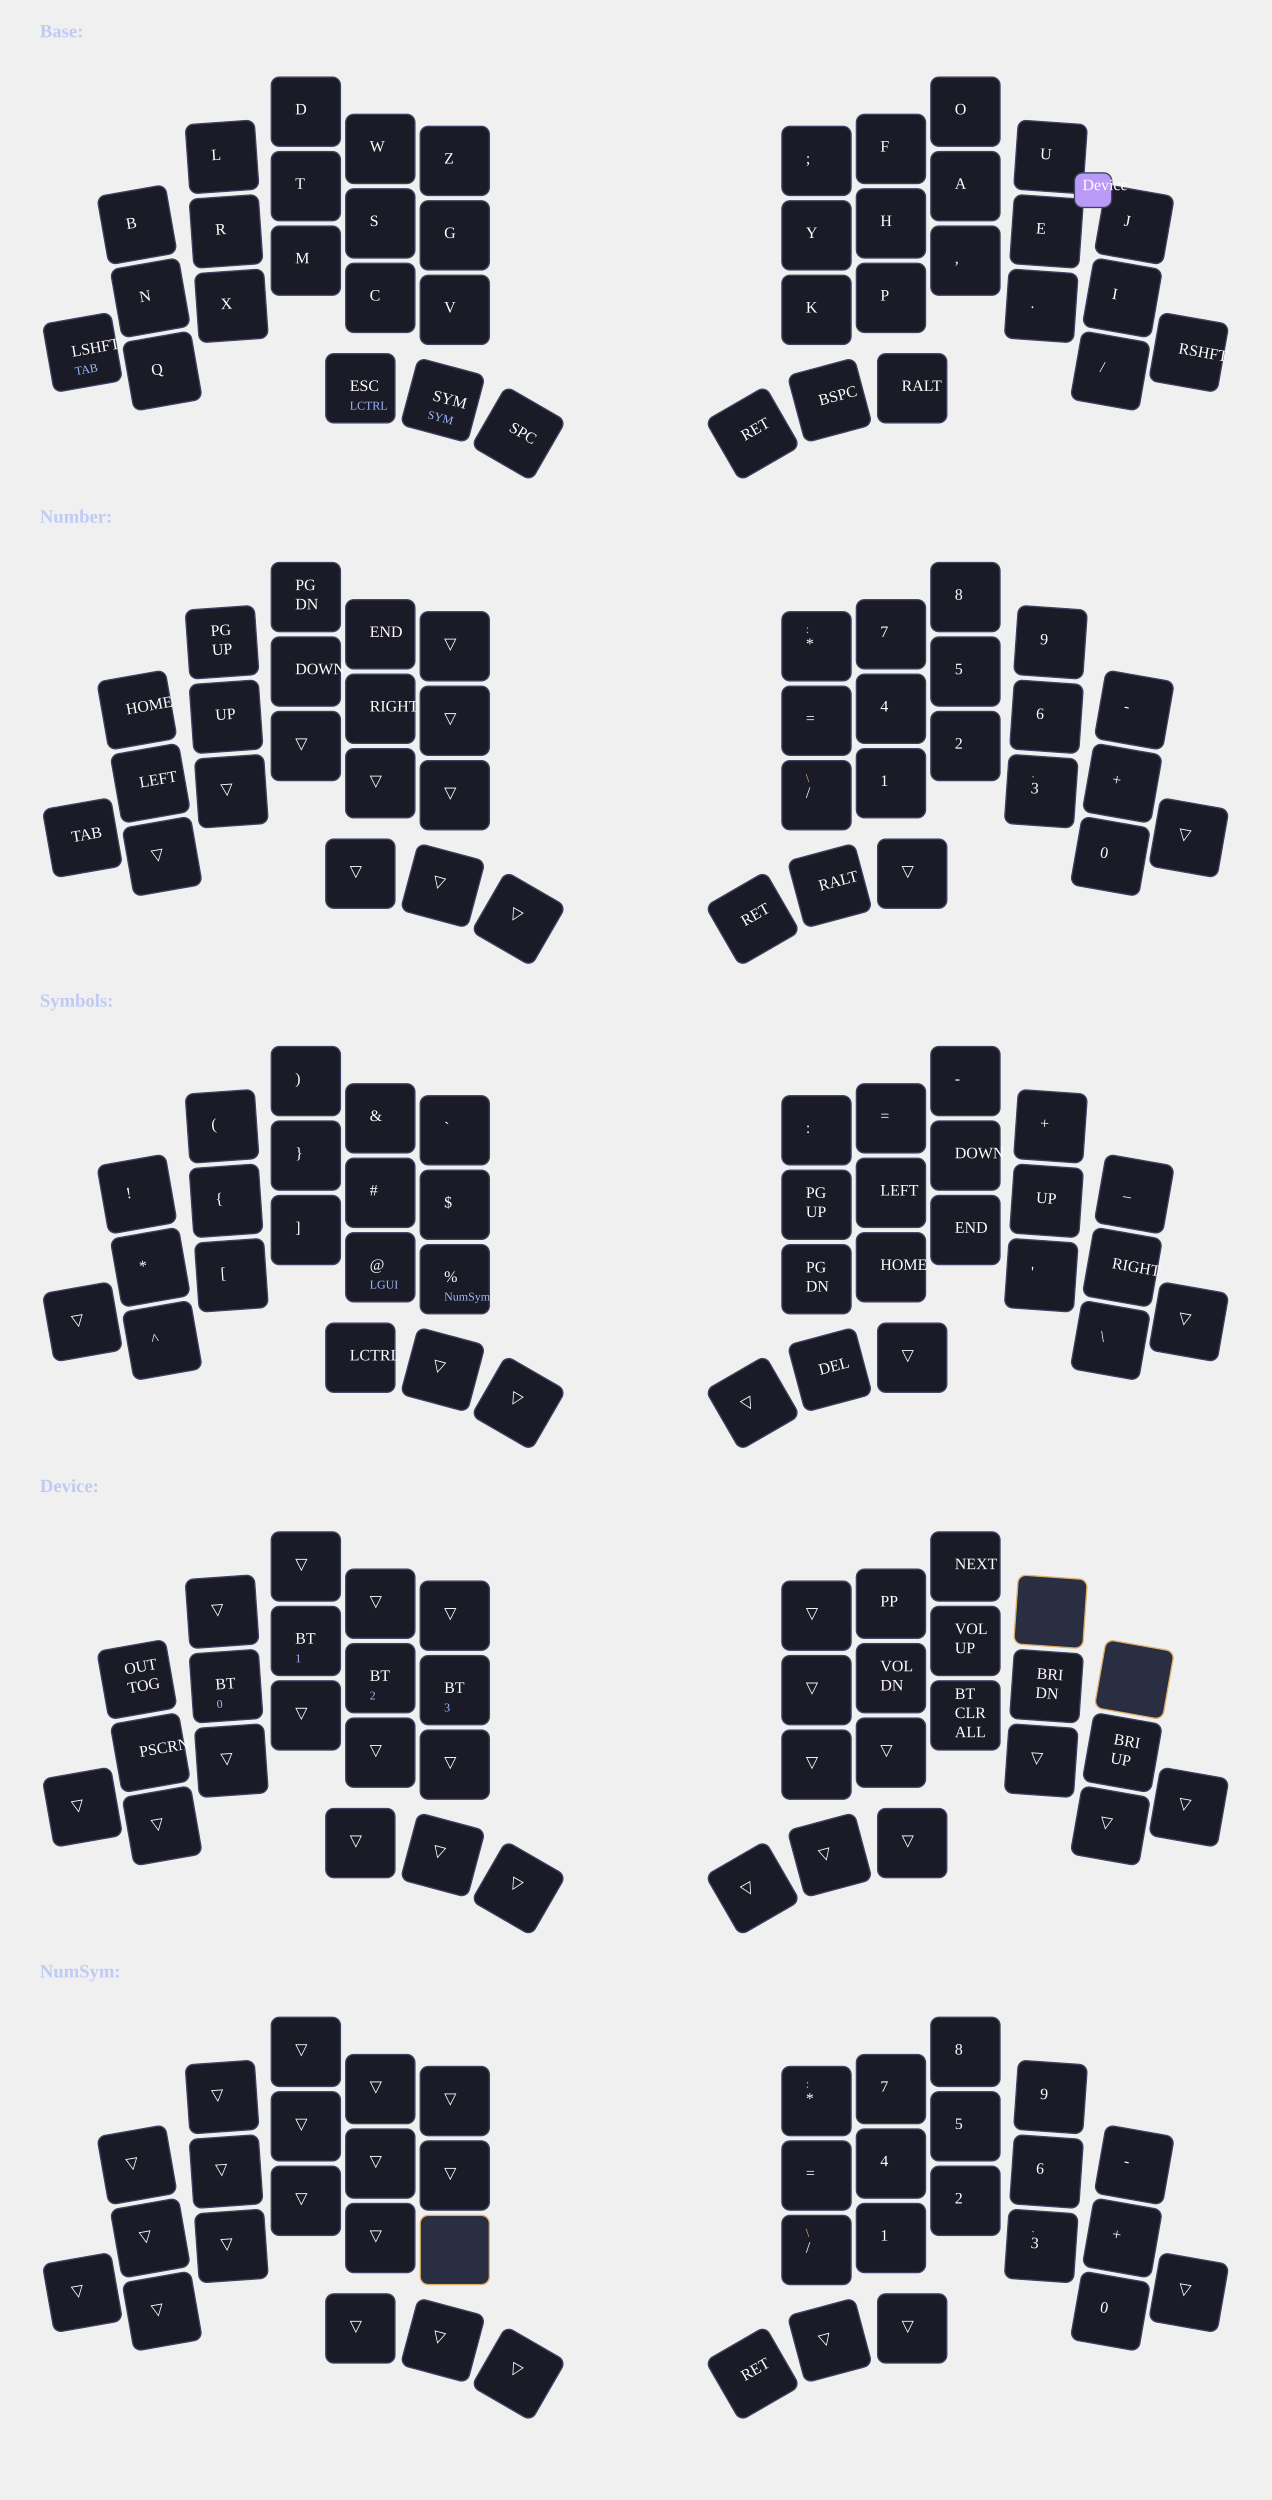
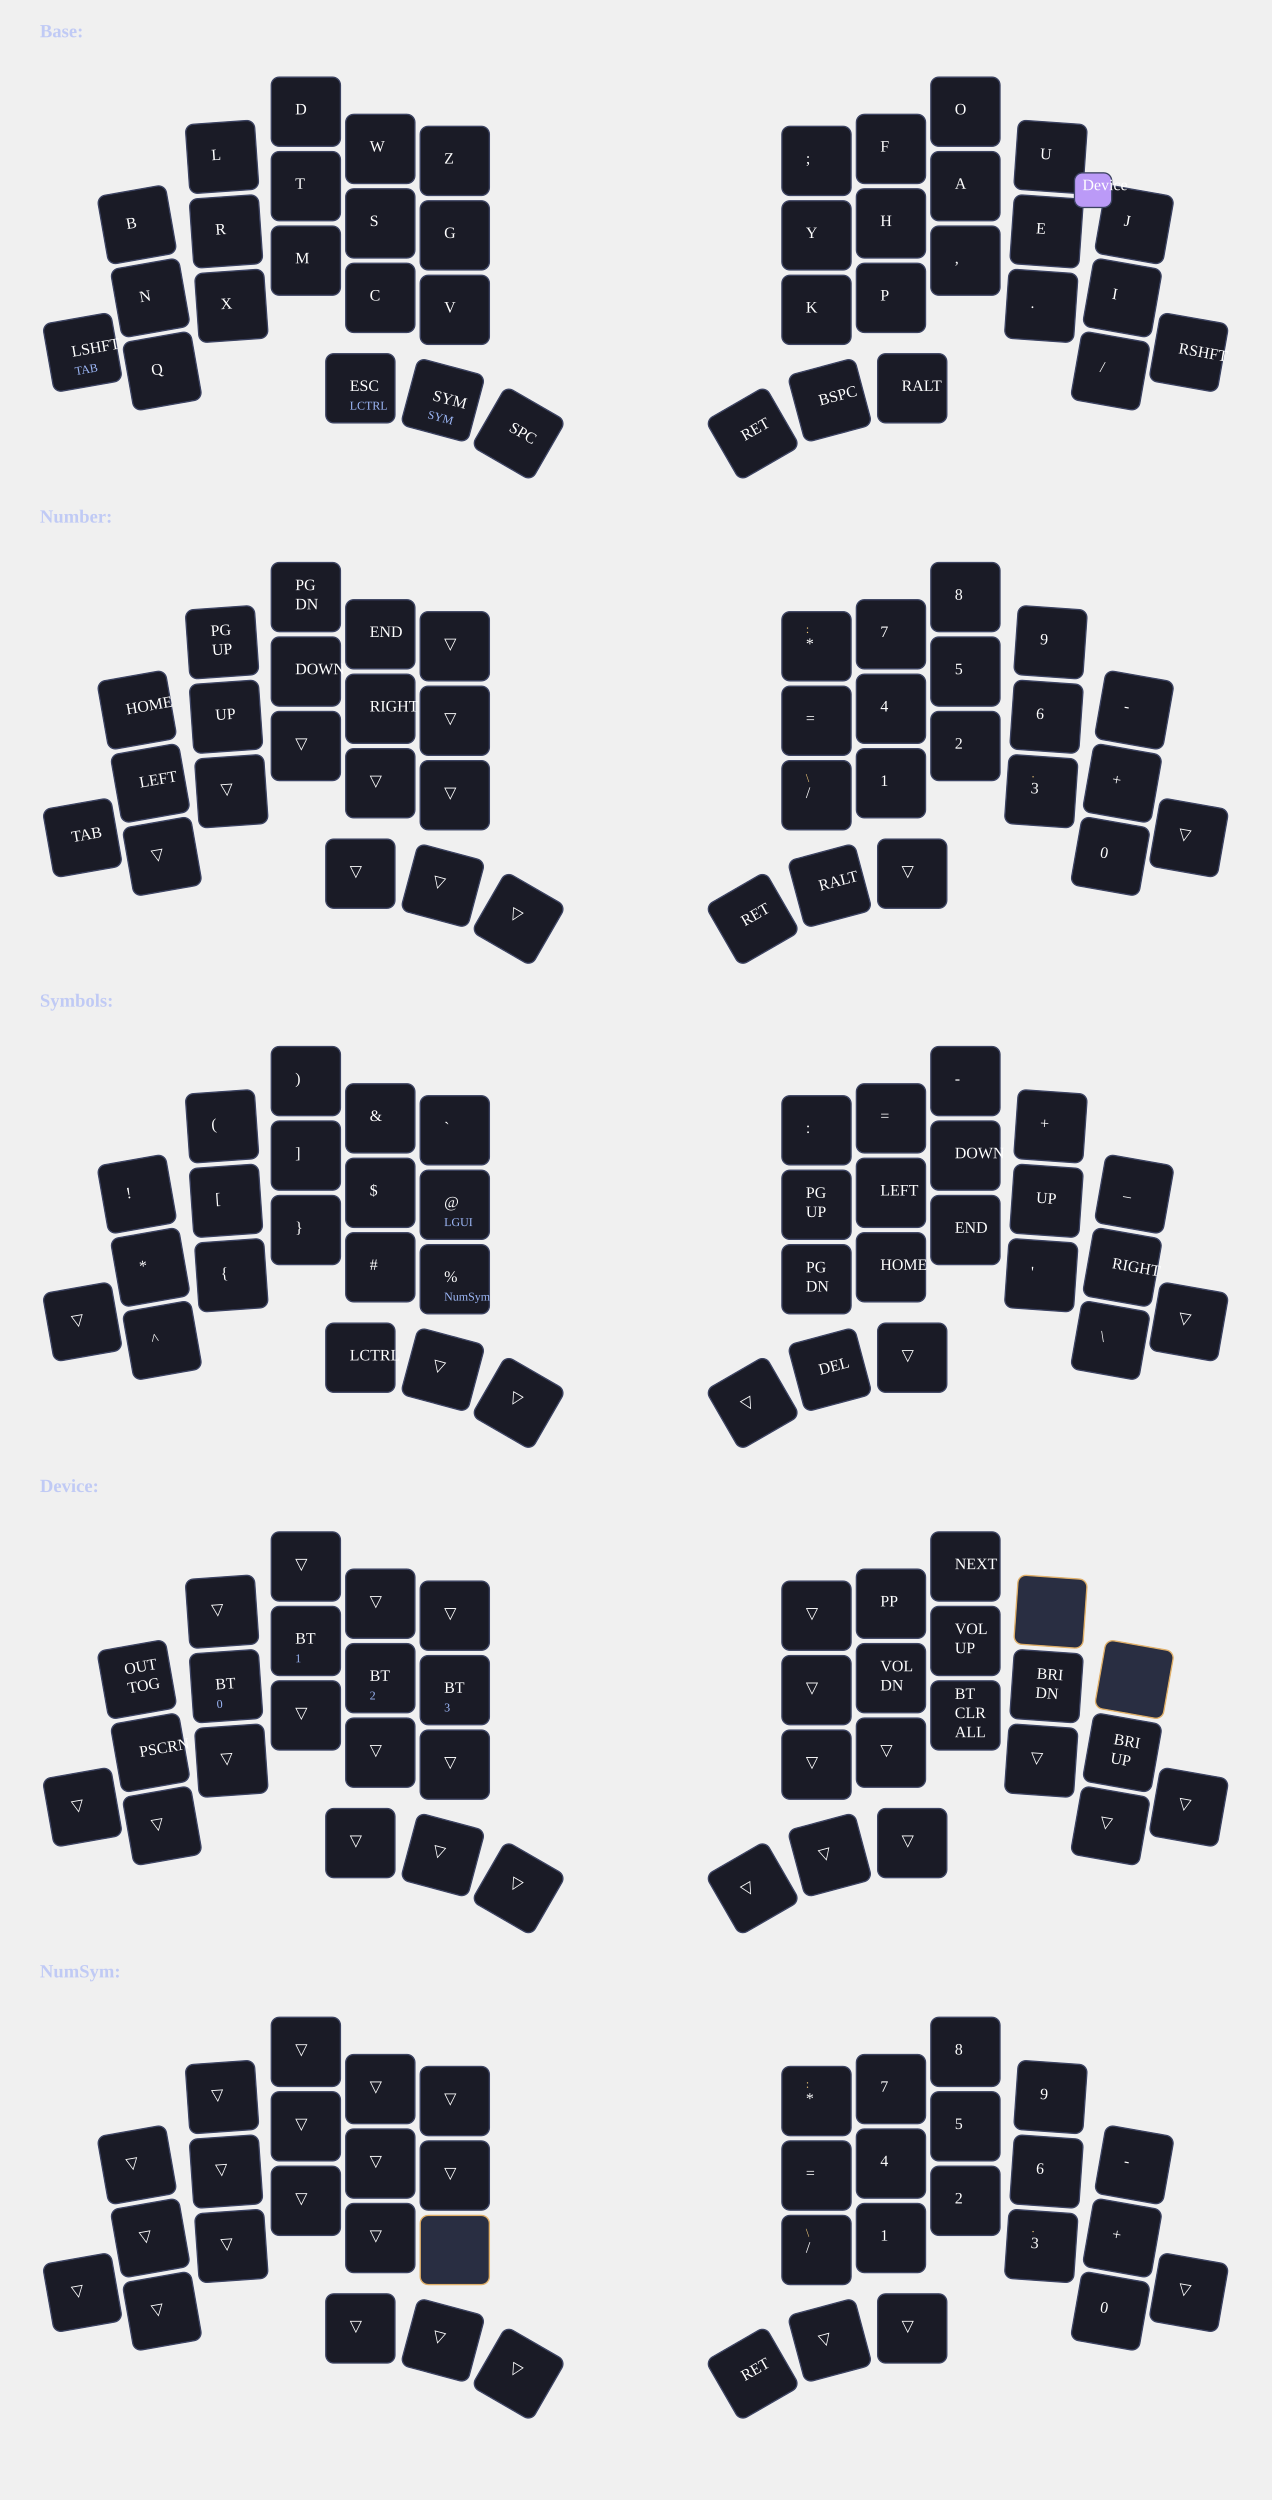
<svg xmlns="http://www.w3.org/2000/svg" width="956" height="1880" viewBox="0 0 956 1880" class="keymap">
  <style>.background { fill: #0f0f14; }
.key { fill: #1a1b26; stroke: #3b4261; stroke-width: 1; }
.key.held { fill: #292e42; stroke: #e0af68; stroke-width: 1; }
.key.ghost { stroke-dasharray: 4,4; stroke: #565f89; stroke-width: 1; }
.keycode { font-size: 10px; font-family: monospace; fill: #c0caf5; text-anchor: middle; dominant-baseline: middle; }
text.tap { font-size: 12px; fill: #ffffff; stroke: none; transform: translateX(-8px); }
text.hold { font-size: 9px; fill: #9db8f8; stroke: none; transform: translate(-8px, 2px); }
text.shifted { font-size: 9px; fill: #f0c878; stroke: none; transform: translate(-8px, 4px); }
.label { font-size: 14px; font-weight: bold; fill: #c0caf5; stroke: none; }
.combo { fill: #bb9af7; stroke: #3b4261; stroke-width: 1; }
</style>
  <g transform="translate(30, 0)" class="layer-Base">
    <text x="0" y="28" class="label" id="Base">Base:</text>
    <g transform="translate(0, 56)">
      <g transform="translate(73, 113) rotate(-10.0)" class="key keypos-0">
        <rect rx="6" ry="6" x="-26" y="-26" width="52" height="52" class="key" />
        <text x="0" y="2" class="key tap">B</text>
      </g>
      <g transform="translate(137, 62) rotate(-4.0)" class="key keypos-1">
        <rect rx="6" ry="6" x="-26" y="-26" width="52" height="52" class="key" />
        <text x="0" y="2" class="key tap">L</text>
      </g>
      <g transform="translate(200, 28)" class="key keypos-2">
        <rect rx="6" ry="6" x="-26" y="-26" width="52" height="52" class="key" />
        <text x="0" y="2" class="key tap">D</text>
      </g>
      <g transform="translate(256, 56)" class="key keypos-3">
        <rect rx="6" ry="6" x="-26" y="-26" width="52" height="52" class="key" />
        <text x="0" y="2" class="key tap">W</text>
      </g>
      <g transform="translate(312, 65)" class="key keypos-4">
        <rect rx="6" ry="6" x="-26" y="-26" width="52" height="52" class="key" />
        <text x="0" y="2" class="key tap">Z</text>
      </g>
      <g transform="translate(584, 65)" class="key keypos-5">
        <rect rx="6" ry="6" x="-26" y="-26" width="52" height="52" class="key" />
        <text x="0" y="2" class="key tap">;</text>
      </g>
      <g transform="translate(640, 56)" class="key keypos-6">
        <rect rx="6" ry="6" x="-26" y="-26" width="52" height="52" class="key" />
        <text x="0" y="2" class="key tap">F</text>
      </g>
      <g transform="translate(696, 28)" class="key keypos-7">
        <rect rx="6" ry="6" x="-26" y="-26" width="52" height="52" class="key" />
        <text x="0" y="2" class="key tap">O</text>
      </g>
      <g transform="translate(760, 62) rotate(4.0)" class="key keypos-8">
        <rect rx="6" ry="6" x="-26" y="-26" width="52" height="52" class="key" />
        <text x="0" y="2" class="key tap">U</text>
      </g>
      <g transform="translate(823, 113) rotate(10.0)" class="key keypos-9">
        <rect rx="6" ry="6" x="-26" y="-26" width="52" height="52" class="key" />
        <text x="0" y="2" class="key tap">J</text>
      </g>
      <g transform="translate(83, 168) rotate(-10.0)" class="key keypos-10">
        <rect rx="6" ry="6" x="-26" y="-26" width="52" height="52" class="key" />
        <text x="0" y="2" class="key tap">N</text>
      </g>
      <g transform="translate(140, 118) rotate(-4.0)" class="key keypos-11">
        <rect rx="6" ry="6" x="-26" y="-26" width="52" height="52" class="key" />
        <text x="0" y="2" class="key tap">R</text>
      </g>
      <g transform="translate(200, 84)" class="key keypos-12">
        <rect rx="6" ry="6" x="-26" y="-26" width="52" height="52" class="key" />
        <text x="0" y="2" class="key tap">T</text>
      </g>
      <g transform="translate(256, 112)" class="key keypos-13">
        <rect rx="6" ry="6" x="-26" y="-26" width="52" height="52" class="key" />
        <text x="0" y="2" class="key tap">S</text>
      </g>
      <g transform="translate(312, 121)" class="key keypos-14">
        <rect rx="6" ry="6" x="-26" y="-26" width="52" height="52" class="key" />
        <text x="0" y="2" class="key tap">G</text>
      </g>
      <g transform="translate(584, 121)" class="key keypos-15">
        <rect rx="6" ry="6" x="-26" y="-26" width="52" height="52" class="key" />
        <text x="0" y="2" class="key tap">Y</text>
      </g>
      <g transform="translate(640, 112)" class="key keypos-16">
        <rect rx="6" ry="6" x="-26" y="-26" width="52" height="52" class="key" />
        <text x="0" y="2" class="key tap">H</text>
      </g>
      <g transform="translate(696, 84)" class="key keypos-17">
        <rect rx="6" ry="6" x="-26" y="-26" width="52" height="52" class="key" />
        <text x="0" y="2" class="key tap">A</text>
      </g>
      <g transform="translate(757, 118) rotate(4.0)" class="key keypos-18">
        <rect rx="6" ry="6" x="-26" y="-26" width="52" height="52" class="key" />
        <text x="0" y="2" class="key tap">E</text>
      </g>
      <g transform="translate(814, 168) rotate(10.0)" class="key keypos-19">
        <rect rx="6" ry="6" x="-26" y="-26" width="52" height="52" class="key" />
        <text x="0" y="2" class="key tap">I</text>
      </g>
      <g transform="translate(32, 209) rotate(-10.0)" class="key keypos-20">
        <rect rx="6" ry="6" x="-26" y="-26" width="52" height="52" class="key" />
        <text x="0" y="2" class="key tap">LSHFT</text>
        <text x="0" y="14" class="key hold">TAB</text>
      </g>
      <g transform="translate(92, 223) rotate(-10.0)" class="key keypos-21">
        <rect rx="6" ry="6" x="-26" y="-26" width="52" height="52" class="key" />
        <text x="0" y="2" class="key tap">Q</text>
      </g>
      <g transform="translate(144, 174) rotate(-4.0)" class="key keypos-22">
        <rect rx="6" ry="6" x="-26" y="-26" width="52" height="52" class="key" />
        <text x="0" y="2" class="key tap">X</text>
      </g>
      <g transform="translate(200, 140)" class="key keypos-23">
        <rect rx="6" ry="6" x="-26" y="-26" width="52" height="52" class="key" />
        <text x="0" y="2" class="key tap">M</text>
      </g>
      <g transform="translate(256, 168)" class="key keypos-24">
        <rect rx="6" ry="6" x="-26" y="-26" width="52" height="52" class="key" />
        <text x="0" y="2" class="key tap">C</text>
      </g>
      <g transform="translate(312, 177)" class="key keypos-25">
        <rect rx="6" ry="6" x="-26" y="-26" width="52" height="52" class="key" />
        <text x="0" y="2" class="key tap">V</text>
      </g>
      <g transform="translate(584, 177)" class="key keypos-26">
        <rect rx="6" ry="6" x="-26" y="-26" width="52" height="52" class="key" />
        <text x="0" y="2" class="key tap">K</text>
      </g>
      <g transform="translate(640, 168)" class="key keypos-27">
        <rect rx="6" ry="6" x="-26" y="-26" width="52" height="52" class="key" />
        <text x="0" y="2" class="key tap">P</text>
      </g>
      <g transform="translate(696, 140)" class="key keypos-28">
        <rect rx="6" ry="6" x="-26" y="-26" width="52" height="52" class="key" />
        <text x="0" y="2" class="key tap">,</text>
      </g>
      <g transform="translate(753, 174) rotate(4.0)" class="key keypos-29">
        <rect rx="6" ry="6" x="-26" y="-26" width="52" height="52" class="key" />
        <text x="0" y="2" class="key tap">.</text>
      </g>
      <g transform="translate(805, 223) rotate(10.0)" class="key keypos-30">
        <rect rx="6" ry="6" x="-26" y="-26" width="52" height="52" class="key" />
        <text x="0" y="2" class="key tap">/</text>
      </g>
      <g transform="translate(864, 209) rotate(10.0)" class="key keypos-31">
        <rect rx="6" ry="6" x="-26" y="-26" width="52" height="52" class="key" />
        <text x="0" y="2" class="key tap">RSHFT</text>
      </g>
      <g transform="translate(241, 236)" class="key keypos-32">
        <rect rx="6" ry="6" x="-26" y="-26" width="52" height="52" class="key" />
        <text x="0" y="2" class="key tap">ESC</text>
        <text x="0" y="14" class="key hold">LCTRL</text>
      </g>
      <g transform="translate(303, 245) rotate(15.0)" class="key keypos-33">
        <rect rx="6" ry="6" x="-26" y="-26" width="52" height="52" class="key" />
        <text x="0" y="2" class="key tap">SYM</text>
        <text x="0" y="14" class="key hold">SYM</text>
      </g>
      <g transform="translate(360, 270) rotate(30.0)" class="key keypos-34">
        <rect rx="6" ry="6" x="-26" y="-26" width="52" height="52" class="key" />
        <text x="0" y="2" class="key tap">SPC</text>
      </g>
      <g transform="translate(536, 270) rotate(-30.0)" class="key keypos-35">
        <rect rx="6" ry="6" x="-26" y="-26" width="52" height="52" class="key" />
        <text x="0" y="2" class="key tap">RET</text>
      </g>
      <g transform="translate(594, 245) rotate(-15.0)" class="key keypos-36">
        <rect rx="6" ry="6" x="-26" y="-26" width="52" height="52" class="key" />
        <text x="0" y="2" class="key tap">BSPC</text>
      </g>
      <g transform="translate(656, 236)" class="key keypos-37">
        <rect rx="6" ry="6" x="-26" y="-26" width="52" height="52" class="key" />
        <text x="0" y="2" class="key tap">RALT</text>
      </g>
      <g class="combo combopos-0">
        <rect rx="6" ry="6" x="778" y="74" width="28" height="26" class="combo" />
        <a href="#Device">
          <text x="792" y="87" class="combo tap layer-activator">Device</text>
        </a>
      </g>
    </g>
  </g>
  <g transform="translate(30, 365)" class="layer-Number">
    <text x="0" y="28" class="label" id="Number">Number:</text>
    <g transform="translate(0, 56)">
      <g transform="translate(73, 113) rotate(-10.0)" class="key keypos-0">
        <rect rx="6" ry="6" x="-26" y="-26" width="52" height="52" class="key" />
        <text x="0" y="2" class="key tap">HOME</text>
      </g>
      <g transform="translate(137, 62) rotate(-4.0)" class="key keypos-1">
        <rect rx="6" ry="6" x="-26" y="-26" width="52" height="52" class="key" />
        <text x="0" y="2" class="key tap">
          <tspan x="0" dy="-0.6em">PG</tspan>
          <tspan x="0" dy="1.2em">UP</tspan>
        </text>
      </g>
      <g transform="translate(200, 28)" class="key keypos-2">
        <rect rx="6" ry="6" x="-26" y="-26" width="52" height="52" class="key" />
        <text x="0" y="2" class="key tap">
          <tspan x="0" dy="-0.6em">PG</tspan>
          <tspan x="0" dy="1.2em">DN</tspan>
        </text>
      </g>
      <g transform="translate(256, 56)" class="key keypos-3">
        <rect rx="6" ry="6" x="-26" y="-26" width="52" height="52" class="key" />
        <text x="0" y="2" class="key tap">END</text>
      </g>
      <g transform="translate(312, 65)" class="key trans keypos-4">
        <rect rx="6" ry="6" x="-26" y="-26" width="52" height="52" class="key trans" />
        <text x="0" y="2" class="key trans tap">▽</text>
      </g>
      <g transform="translate(584, 65)" class="key keypos-5">
        <rect rx="6" ry="6" x="-26" y="-26" width="52" height="52" class="key" />
        <text x="0" y="2" class="key tap">*</text>
        <text x="0" y="-14" class="key shifted">:</text>
      </g>
      <g transform="translate(640, 56)" class="key keypos-6">
        <rect rx="6" ry="6" x="-26" y="-26" width="52" height="52" class="key" />
        <text x="0" y="2" class="key tap">7</text>
      </g>
      <g transform="translate(696, 28)" class="key keypos-7">
        <rect rx="6" ry="6" x="-26" y="-26" width="52" height="52" class="key" />
        <text x="0" y="2" class="key tap">8</text>
      </g>
      <g transform="translate(760, 62) rotate(4.0)" class="key keypos-8">
        <rect rx="6" ry="6" x="-26" y="-26" width="52" height="52" class="key" />
        <text x="0" y="2" class="key tap">9</text>
      </g>
      <g transform="translate(823, 113) rotate(10.0)" class="key keypos-9">
        <rect rx="6" ry="6" x="-26" y="-26" width="52" height="52" class="key" />
        <text x="0" y="2" class="key tap">-</text>
      </g>
      <g transform="translate(83, 168) rotate(-10.0)" class="key keypos-10">
        <rect rx="6" ry="6" x="-26" y="-26" width="52" height="52" class="key" />
        <text x="0" y="2" class="key tap">LEFT</text>
      </g>
      <g transform="translate(140, 118) rotate(-4.0)" class="key keypos-11">
        <rect rx="6" ry="6" x="-26" y="-26" width="52" height="52" class="key" />
        <text x="0" y="2" class="key tap">UP</text>
      </g>
      <g transform="translate(200, 84)" class="key keypos-12">
        <rect rx="6" ry="6" x="-26" y="-26" width="52" height="52" class="key" />
        <text x="0" y="2" class="key tap">DOWN</text>
      </g>
      <g transform="translate(256, 112)" class="key keypos-13">
        <rect rx="6" ry="6" x="-26" y="-26" width="52" height="52" class="key" />
        <text x="0" y="2" class="key tap">RIGHT</text>
      </g>
      <g transform="translate(312, 121)" class="key trans keypos-14">
        <rect rx="6" ry="6" x="-26" y="-26" width="52" height="52" class="key trans" />
        <text x="0" y="2" class="key trans tap">▽</text>
      </g>
      <g transform="translate(584, 121)" class="key keypos-15">
        <rect rx="6" ry="6" x="-26" y="-26" width="52" height="52" class="key" />
        <text x="0" y="2" class="key tap">=</text>
      </g>
      <g transform="translate(640, 112)" class="key keypos-16">
        <rect rx="6" ry="6" x="-26" y="-26" width="52" height="52" class="key" />
        <text x="0" y="2" class="key tap">4</text>
      </g>
      <g transform="translate(696, 84)" class="key keypos-17">
        <rect rx="6" ry="6" x="-26" y="-26" width="52" height="52" class="key" />
        <text x="0" y="2" class="key tap">5</text>
      </g>
      <g transform="translate(757, 118) rotate(4.0)" class="key keypos-18">
        <rect rx="6" ry="6" x="-26" y="-26" width="52" height="52" class="key" />
        <text x="0" y="2" class="key tap">6</text>
      </g>
      <g transform="translate(814, 168) rotate(10.0)" class="key keypos-19">
        <rect rx="6" ry="6" x="-26" y="-26" width="52" height="52" class="key" />
        <text x="0" y="2" class="key tap">+</text>
      </g>
      <g transform="translate(32, 209) rotate(-10.0)" class="key keypos-20">
        <rect rx="6" ry="6" x="-26" y="-26" width="52" height="52" class="key" />
        <text x="0" y="2" class="key tap">TAB</text>
      </g>
      <g transform="translate(92, 223) rotate(-10.0)" class="key trans keypos-21">
        <rect rx="6" ry="6" x="-26" y="-26" width="52" height="52" class="key trans" />
        <text x="0" y="2" class="key trans tap">▽</text>
      </g>
      <g transform="translate(144, 174) rotate(-4.0)" class="key trans keypos-22">
        <rect rx="6" ry="6" x="-26" y="-26" width="52" height="52" class="key trans" />
        <text x="0" y="2" class="key trans tap">▽</text>
      </g>
      <g transform="translate(200, 140)" class="key trans keypos-23">
        <rect rx="6" ry="6" x="-26" y="-26" width="52" height="52" class="key trans" />
        <text x="0" y="2" class="key trans tap">▽</text>
      </g>
      <g transform="translate(256, 168)" class="key trans keypos-24">
        <rect rx="6" ry="6" x="-26" y="-26" width="52" height="52" class="key trans" />
        <text x="0" y="2" class="key trans tap">▽</text>
      </g>
      <g transform="translate(312, 177)" class="key trans keypos-25">
        <rect rx="6" ry="6" x="-26" y="-26" width="52" height="52" class="key trans" />
        <text x="0" y="2" class="key trans tap">▽</text>
      </g>
      <g transform="translate(584, 177)" class="key keypos-26">
        <rect rx="6" ry="6" x="-26" y="-26" width="52" height="52" class="key" />
        <text x="0" y="2" class="key tap">/</text>
        <text x="0" y="-14" class="key shifted">\</text>
      </g>
      <g transform="translate(640, 168)" class="key keypos-27">
        <rect rx="6" ry="6" x="-26" y="-26" width="52" height="52" class="key" />
        <text x="0" y="2" class="key tap">1</text>
      </g>
      <g transform="translate(696, 140)" class="key keypos-28">
        <rect rx="6" ry="6" x="-26" y="-26" width="52" height="52" class="key" />
        <text x="0" y="2" class="key tap">2</text>
      </g>
      <g transform="translate(753, 174) rotate(4.0)" class="key keypos-29">
        <rect rx="6" ry="6" x="-26" y="-26" width="52" height="52" class="key" />
        <text x="0" y="2" class="key tap">3</text>
        <text x="0" y="-14" class="key shifted">.</text>
      </g>
      <g transform="translate(805, 223) rotate(10.0)" class="key keypos-30">
        <rect rx="6" ry="6" x="-26" y="-26" width="52" height="52" class="key" />
        <text x="0" y="2" class="key tap">0</text>
      </g>
      <g transform="translate(864, 209) rotate(10.0)" class="key trans keypos-31">
        <rect rx="6" ry="6" x="-26" y="-26" width="52" height="52" class="key trans" />
        <text x="0" y="2" class="key trans tap">▽</text>
      </g>
      <g transform="translate(241, 236)" class="key trans keypos-32">
        <rect rx="6" ry="6" x="-26" y="-26" width="52" height="52" class="key trans" />
        <text x="0" y="2" class="key trans tap">▽</text>
      </g>
      <g transform="translate(303, 245) rotate(15.0)" class="key trans keypos-33">
        <rect rx="6" ry="6" x="-26" y="-26" width="52" height="52" class="key trans" />
        <text x="0" y="2" class="key trans tap">▽</text>
      </g>
      <g transform="translate(360, 270) rotate(30.0)" class="key trans keypos-34">
        <rect rx="6" ry="6" x="-26" y="-26" width="52" height="52" class="key trans" />
        <text x="0" y="2" class="key trans tap">▽</text>
      </g>
      <g transform="translate(536, 270) rotate(-30.0)" class="key keypos-35">
        <rect rx="6" ry="6" x="-26" y="-26" width="52" height="52" class="key" />
        <text x="0" y="2" class="key tap">RET</text>
      </g>
      <g transform="translate(594, 245) rotate(-15.0)" class="key keypos-36">
        <rect rx="6" ry="6" x="-26" y="-26" width="52" height="52" class="key" />
        <text x="0" y="2" class="key tap">RALT</text>
      </g>
      <g transform="translate(656, 236)" class="key trans keypos-37">
        <rect rx="6" ry="6" x="-26" y="-26" width="52" height="52" class="key trans" />
        <text x="0" y="2" class="key trans tap">▽</text>
      </g>
    </g>
  </g>
  <g transform="translate(30, 729)" class="layer-Symbols">
    <text x="0" y="28" class="label" id="Symbols">Symbols:</text>
    <g transform="translate(0, 56)">
      <g transform="translate(73, 113) rotate(-10.0)" class="key keypos-0">
        <rect rx="6" ry="6" x="-26" y="-26" width="52" height="52" class="key" />
        <text x="0" y="2" class="key tap">!</text>
      </g>
      <g transform="translate(137, 62) rotate(-4.0)" class="key keypos-1">
        <rect rx="6" ry="6" x="-26" y="-26" width="52" height="52" class="key" />
        <text x="0" y="2" class="key tap">(</text>
      </g>
      <g transform="translate(200, 28)" class="key keypos-2">
        <rect rx="6" ry="6" x="-26" y="-26" width="52" height="52" class="key" />
        <text x="0" y="2" class="key tap">)</text>
      </g>
      <g transform="translate(256, 56)" class="key keypos-3">
        <rect rx="6" ry="6" x="-26" y="-26" width="52" height="52" class="key" />
        <text x="0" y="2" class="key tap">&amp;</text>
      </g>
      <g transform="translate(312, 65)" class="key keypos-4">
        <rect rx="6" ry="6" x="-26" y="-26" width="52" height="52" class="key" />
        <text x="0" y="2" class="key tap">`</text>
      </g>
      <g transform="translate(584, 65)" class="key keypos-5">
        <rect rx="6" ry="6" x="-26" y="-26" width="52" height="52" class="key" />
        <text x="0" y="2" class="key tap">:</text>
      </g>
      <g transform="translate(640, 56)" class="key keypos-6">
        <rect rx="6" ry="6" x="-26" y="-26" width="52" height="52" class="key" />
        <text x="0" y="2" class="key tap">=</text>
      </g>
      <g transform="translate(696, 28)" class="key keypos-7">
        <rect rx="6" ry="6" x="-26" y="-26" width="52" height="52" class="key" />
        <text x="0" y="2" class="key tap">-</text>
      </g>
      <g transform="translate(760, 62) rotate(4.0)" class="key keypos-8">
        <rect rx="6" ry="6" x="-26" y="-26" width="52" height="52" class="key" />
        <text x="0" y="2" class="key tap">+</text>
      </g>
      <g transform="translate(823, 113) rotate(10.0)" class="key keypos-9">
        <rect rx="6" ry="6" x="-26" y="-26" width="52" height="52" class="key" />
        <text x="0" y="2" class="key tap">_</text>
      </g>
      <g transform="translate(83, 168) rotate(-10.0)" class="key keypos-10">
        <rect rx="6" ry="6" x="-26" y="-26" width="52" height="52" class="key" />
        <text x="0" y="2" class="key tap">*</text>
      </g>
      <g transform="translate(140, 118) rotate(-4.0)" class="key keypos-11">
        <rect rx="6" ry="6" x="-26" y="-26" width="52" height="52" class="key" />
-         <text x="0" y="2" class="key tap">{</text>
+         <text x="0" y="2" class="key tap">[</text>
      </g>
      <g transform="translate(200, 84)" class="key keypos-12">
        <rect rx="6" ry="6" x="-26" y="-26" width="52" height="52" class="key" />
-         <text x="0" y="2" class="key tap">}</text>
+         <text x="0" y="2" class="key tap">]</text>
      </g>
      <g transform="translate(256, 112)" class="key keypos-13">
        <rect rx="6" ry="6" x="-26" y="-26" width="52" height="52" class="key" />
-         <text x="0" y="2" class="key tap">#</text>
+         <text x="0" y="2" class="key tap">$</text>
      </g>
      <g transform="translate(312, 121)" class="key keypos-14">
        <rect rx="6" ry="6" x="-26" y="-26" width="52" height="52" class="key" />
-         <text x="0" y="2" class="key tap">$</text>
+         <text x="0" y="2" class="key tap">@</text>
+         <text x="0" y="14" class="key hold">LGUI</text>
      </g>
      <g transform="translate(584, 121)" class="key keypos-15">
        <rect rx="6" ry="6" x="-26" y="-26" width="52" height="52" class="key" />
        <text x="0" y="2" class="key tap">
          <tspan x="0" dy="-0.6em">PG</tspan>
          <tspan x="0" dy="1.2em">UP</tspan>
        </text>
      </g>
      <g transform="translate(640, 112)" class="key keypos-16">
        <rect rx="6" ry="6" x="-26" y="-26" width="52" height="52" class="key" />
        <text x="0" y="2" class="key tap">LEFT</text>
      </g>
      <g transform="translate(696, 84)" class="key keypos-17">
        <rect rx="6" ry="6" x="-26" y="-26" width="52" height="52" class="key" />
        <text x="0" y="2" class="key tap">DOWN</text>
      </g>
      <g transform="translate(757, 118) rotate(4.0)" class="key keypos-18">
        <rect rx="6" ry="6" x="-26" y="-26" width="52" height="52" class="key" />
        <text x="0" y="2" class="key tap">UP</text>
      </g>
      <g transform="translate(814, 168) rotate(10.0)" class="key keypos-19">
        <rect rx="6" ry="6" x="-26" y="-26" width="52" height="52" class="key" />
        <text x="0" y="2" class="key tap">RIGHT</text>
      </g>
      <g transform="translate(32, 209) rotate(-10.0)" class="key trans keypos-20">
        <rect rx="6" ry="6" x="-26" y="-26" width="52" height="52" class="key trans" />
        <text x="0" y="2" class="key trans tap">▽</text>
      </g>
      <g transform="translate(92, 223) rotate(-10.0)" class="key keypos-21">
        <rect rx="6" ry="6" x="-26" y="-26" width="52" height="52" class="key" />
        <text x="0" y="2" class="key tap">^</text>
      </g>
      <g transform="translate(144, 174) rotate(-4.0)" class="key keypos-22">
        <rect rx="6" ry="6" x="-26" y="-26" width="52" height="52" class="key" />
-         <text x="0" y="2" class="key tap">[</text>
+         <text x="0" y="2" class="key tap">{</text>
      </g>
      <g transform="translate(200, 140)" class="key keypos-23">
        <rect rx="6" ry="6" x="-26" y="-26" width="52" height="52" class="key" />
-         <text x="0" y="2" class="key tap">]</text>
+         <text x="0" y="2" class="key tap">}</text>
      </g>
      <g transform="translate(256, 168)" class="key keypos-24">
        <rect rx="6" ry="6" x="-26" y="-26" width="52" height="52" class="key" />
-         <text x="0" y="2" class="key tap">@</text>
-         <text x="0" y="14" class="key hold">LGUI</text>
+         <text x="0" y="2" class="key tap">#</text>
      </g>
      <g transform="translate(312, 177)" class="key keypos-25">
        <rect rx="6" ry="6" x="-26" y="-26" width="52" height="52" class="key" />
        <text x="0" y="2" class="key tap">%</text>
        <a href="#NumSym">
          <text x="0" y="14" class="key hold layer-activator">NumSym</text>
        </a>
      </g>
      <g transform="translate(584, 177)" class="key keypos-26">
        <rect rx="6" ry="6" x="-26" y="-26" width="52" height="52" class="key" />
        <text x="0" y="2" class="key tap">
          <tspan x="0" dy="-0.6em">PG</tspan>
          <tspan x="0" dy="1.2em">DN</tspan>
        </text>
      </g>
      <g transform="translate(640, 168)" class="key keypos-27">
        <rect rx="6" ry="6" x="-26" y="-26" width="52" height="52" class="key" />
        <text x="0" y="2" class="key tap">HOME</text>
      </g>
      <g transform="translate(696, 140)" class="key keypos-28">
        <rect rx="6" ry="6" x="-26" y="-26" width="52" height="52" class="key" />
        <text x="0" y="2" class="key tap">END</text>
      </g>
      <g transform="translate(753, 174) rotate(4.0)" class="key keypos-29">
        <rect rx="6" ry="6" x="-26" y="-26" width="52" height="52" class="key" />
        <text x="0" y="2" class="key tap">'</text>
      </g>
      <g transform="translate(805, 223) rotate(10.0)" class="key keypos-30">
        <rect rx="6" ry="6" x="-26" y="-26" width="52" height="52" class="key" />
        <text x="0" y="2" class="key tap">\</text>
      </g>
      <g transform="translate(864, 209) rotate(10.0)" class="key trans keypos-31">
        <rect rx="6" ry="6" x="-26" y="-26" width="52" height="52" class="key trans" />
        <text x="0" y="2" class="key trans tap">▽</text>
      </g>
      <g transform="translate(241, 236)" class="key keypos-32">
        <rect rx="6" ry="6" x="-26" y="-26" width="52" height="52" class="key" />
        <text x="0" y="2" class="key tap">LCTRL</text>
      </g>
      <g transform="translate(303, 245) rotate(15.0)" class="key trans keypos-33">
        <rect rx="6" ry="6" x="-26" y="-26" width="52" height="52" class="key trans" />
        <text x="0" y="2" class="key trans tap">▽</text>
      </g>
      <g transform="translate(360, 270) rotate(30.0)" class="key trans keypos-34">
        <rect rx="6" ry="6" x="-26" y="-26" width="52" height="52" class="key trans" />
        <text x="0" y="2" class="key trans tap">▽</text>
      </g>
      <g transform="translate(536, 270) rotate(-30.0)" class="key trans keypos-35">
        <rect rx="6" ry="6" x="-26" y="-26" width="52" height="52" class="key trans" />
        <text x="0" y="2" class="key trans tap">▽</text>
      </g>
      <g transform="translate(594, 245) rotate(-15.0)" class="key keypos-36">
        <rect rx="6" ry="6" x="-26" y="-26" width="52" height="52" class="key" />
        <text x="0" y="2" class="key tap">DEL</text>
      </g>
      <g transform="translate(656, 236)" class="key trans keypos-37">
        <rect rx="6" ry="6" x="-26" y="-26" width="52" height="52" class="key trans" />
        <text x="0" y="2" class="key trans tap">▽</text>
      </g>
    </g>
  </g>
  <g transform="translate(30, 1094)" class="layer-Device">
    <text x="0" y="28" class="label" id="Device">Device:</text>
    <g transform="translate(0, 56)">
      <g transform="translate(73, 113) rotate(-10.0)" class="key keypos-0">
        <rect rx="6" ry="6" x="-26" y="-26" width="52" height="52" class="key" />
        <text x="0" y="2" class="key tap">
          <tspan x="0" dy="-0.6em">OUT</tspan>
          <tspan x="0" dy="1.2em">TOG</tspan>
        </text>
      </g>
      <g transform="translate(137, 62) rotate(-4.0)" class="key trans keypos-1">
        <rect rx="6" ry="6" x="-26" y="-26" width="52" height="52" class="key trans" />
        <text x="0" y="2" class="key trans tap">▽</text>
      </g>
      <g transform="translate(200, 28)" class="key trans keypos-2">
        <rect rx="6" ry="6" x="-26" y="-26" width="52" height="52" class="key trans" />
        <text x="0" y="2" class="key trans tap">▽</text>
      </g>
      <g transform="translate(256, 56)" class="key trans keypos-3">
        <rect rx="6" ry="6" x="-26" y="-26" width="52" height="52" class="key trans" />
        <text x="0" y="2" class="key trans tap">▽</text>
      </g>
      <g transform="translate(312, 65)" class="key trans keypos-4">
        <rect rx="6" ry="6" x="-26" y="-26" width="52" height="52" class="key trans" />
        <text x="0" y="2" class="key trans tap">▽</text>
      </g>
      <g transform="translate(584, 65)" class="key trans keypos-5">
        <rect rx="6" ry="6" x="-26" y="-26" width="52" height="52" class="key trans" />
        <text x="0" y="2" class="key trans tap">▽</text>
      </g>
      <g transform="translate(640, 56)" class="key keypos-6">
        <rect rx="6" ry="6" x="-26" y="-26" width="52" height="52" class="key" />
        <text x="0" y="2" class="key tap">PP</text>
      </g>
      <g transform="translate(696, 28)" class="key keypos-7">
        <rect rx="6" ry="6" x="-26" y="-26" width="52" height="52" class="key" />
        <text x="0" y="2" class="key tap">NEXT</text>
      </g>
      <g transform="translate(760, 62) rotate(4.0)" class="key held keypos-8">
        <rect rx="6" ry="6" x="-26" y="-26" width="52" height="52" class="key held" />
      </g>
      <g transform="translate(823, 113) rotate(10.0)" class="key held keypos-9">
        <rect rx="6" ry="6" x="-26" y="-26" width="52" height="52" class="key held" />
      </g>
      <g transform="translate(83, 168) rotate(-10.0)" class="key keypos-10">
        <rect rx="6" ry="6" x="-26" y="-26" width="52" height="52" class="key" />
        <text x="0" y="2" class="key tap">PSCRN</text>
      </g>
      <g transform="translate(140, 118) rotate(-4.0)" class="key keypos-11">
        <rect rx="6" ry="6" x="-26" y="-26" width="52" height="52" class="key" />
        <text x="0" y="2" class="key tap">BT</text>
        <text x="0" y="14" class="key hold">0</text>
      </g>
      <g transform="translate(200, 84)" class="key keypos-12">
        <rect rx="6" ry="6" x="-26" y="-26" width="52" height="52" class="key" />
        <text x="0" y="2" class="key tap">BT</text>
        <text x="0" y="14" class="key hold">1</text>
      </g>
      <g transform="translate(256, 112)" class="key keypos-13">
        <rect rx="6" ry="6" x="-26" y="-26" width="52" height="52" class="key" />
        <text x="0" y="2" class="key tap">BT</text>
        <text x="0" y="14" class="key hold">2</text>
      </g>
      <g transform="translate(312, 121)" class="key keypos-14">
        <rect rx="6" ry="6" x="-26" y="-26" width="52" height="52" class="key" />
        <text x="0" y="2" class="key tap">BT</text>
        <text x="0" y="14" class="key hold">3</text>
      </g>
      <g transform="translate(584, 121)" class="key trans keypos-15">
        <rect rx="6" ry="6" x="-26" y="-26" width="52" height="52" class="key trans" />
        <text x="0" y="2" class="key trans tap">▽</text>
      </g>
      <g transform="translate(640, 112)" class="key keypos-16">
        <rect rx="6" ry="6" x="-26" y="-26" width="52" height="52" class="key" />
        <text x="0" y="2" class="key tap">
          <tspan x="0" dy="-0.6em">VOL</tspan>
          <tspan x="0" dy="1.2em">DN</tspan>
        </text>
      </g>
      <g transform="translate(696, 84)" class="key keypos-17">
        <rect rx="6" ry="6" x="-26" y="-26" width="52" height="52" class="key" />
        <text x="0" y="2" class="key tap">
          <tspan x="0" dy="-0.6em">VOL</tspan>
          <tspan x="0" dy="1.2em">UP</tspan>
        </text>
      </g>
      <g transform="translate(757, 118) rotate(4.0)" class="key keypos-18">
        <rect rx="6" ry="6" x="-26" y="-26" width="52" height="52" class="key" />
        <text x="0" y="2" class="key tap">
          <tspan x="0" dy="-0.6em">BRI</tspan>
          <tspan x="0" dy="1.2em">DN</tspan>
        </text>
      </g>
      <g transform="translate(814, 168) rotate(10.0)" class="key keypos-19">
        <rect rx="6" ry="6" x="-26" y="-26" width="52" height="52" class="key" />
        <text x="0" y="2" class="key tap">
          <tspan x="0" dy="-0.6em">BRI</tspan>
          <tspan x="0" dy="1.2em">UP</tspan>
        </text>
      </g>
      <g transform="translate(32, 209) rotate(-10.0)" class="key trans keypos-20">
        <rect rx="6" ry="6" x="-26" y="-26" width="52" height="52" class="key trans" />
        <text x="0" y="2" class="key trans tap">▽</text>
      </g>
      <g transform="translate(92, 223) rotate(-10.0)" class="key trans keypos-21">
        <rect rx="6" ry="6" x="-26" y="-26" width="52" height="52" class="key trans" />
        <text x="0" y="2" class="key trans tap">▽</text>
      </g>
      <g transform="translate(144, 174) rotate(-4.0)" class="key trans keypos-22">
        <rect rx="6" ry="6" x="-26" y="-26" width="52" height="52" class="key trans" />
        <text x="0" y="2" class="key trans tap">▽</text>
      </g>
      <g transform="translate(200, 140)" class="key trans keypos-23">
        <rect rx="6" ry="6" x="-26" y="-26" width="52" height="52" class="key trans" />
        <text x="0" y="2" class="key trans tap">▽</text>
      </g>
      <g transform="translate(256, 168)" class="key trans keypos-24">
        <rect rx="6" ry="6" x="-26" y="-26" width="52" height="52" class="key trans" />
        <text x="0" y="2" class="key trans tap">▽</text>
      </g>
      <g transform="translate(312, 177)" class="key trans keypos-25">
        <rect rx="6" ry="6" x="-26" y="-26" width="52" height="52" class="key trans" />
        <text x="0" y="2" class="key trans tap">▽</text>
      </g>
      <g transform="translate(584, 177)" class="key trans keypos-26">
        <rect rx="6" ry="6" x="-26" y="-26" width="52" height="52" class="key trans" />
        <text x="0" y="2" class="key trans tap">▽</text>
      </g>
      <g transform="translate(640, 168)" class="key trans keypos-27">
        <rect rx="6" ry="6" x="-26" y="-26" width="52" height="52" class="key trans" />
        <text x="0" y="2" class="key trans tap">▽</text>
      </g>
      <g transform="translate(696, 140)" class="key keypos-28">
        <rect rx="6" ry="6" x="-26" y="-26" width="52" height="52" class="key" />
        <text x="0" y="2" class="key tap">
          <tspan x="0" dy="-1.2em">BT</tspan>
          <tspan x="0" dy="1.2em">CLR</tspan>
          <tspan x="0" dy="1.2em">ALL</tspan>
        </text>
      </g>
      <g transform="translate(753, 174) rotate(4.0)" class="key trans keypos-29">
        <rect rx="6" ry="6" x="-26" y="-26" width="52" height="52" class="key trans" />
        <text x="0" y="2" class="key trans tap">▽</text>
      </g>
      <g transform="translate(805, 223) rotate(10.0)" class="key trans keypos-30">
        <rect rx="6" ry="6" x="-26" y="-26" width="52" height="52" class="key trans" />
        <text x="0" y="2" class="key trans tap">▽</text>
      </g>
      <g transform="translate(864, 209) rotate(10.0)" class="key trans keypos-31">
        <rect rx="6" ry="6" x="-26" y="-26" width="52" height="52" class="key trans" />
        <text x="0" y="2" class="key trans tap">▽</text>
      </g>
      <g transform="translate(241, 236)" class="key trans keypos-32">
        <rect rx="6" ry="6" x="-26" y="-26" width="52" height="52" class="key trans" />
        <text x="0" y="2" class="key trans tap">▽</text>
      </g>
      <g transform="translate(303, 245) rotate(15.0)" class="key trans keypos-33">
        <rect rx="6" ry="6" x="-26" y="-26" width="52" height="52" class="key trans" />
        <text x="0" y="2" class="key trans tap">▽</text>
      </g>
      <g transform="translate(360, 270) rotate(30.0)" class="key trans keypos-34">
        <rect rx="6" ry="6" x="-26" y="-26" width="52" height="52" class="key trans" />
        <text x="0" y="2" class="key trans tap">▽</text>
      </g>
      <g transform="translate(536, 270) rotate(-30.0)" class="key trans keypos-35">
        <rect rx="6" ry="6" x="-26" y="-26" width="52" height="52" class="key trans" />
        <text x="0" y="2" class="key trans tap">▽</text>
      </g>
      <g transform="translate(594, 245) rotate(-15.0)" class="key trans keypos-36">
        <rect rx="6" ry="6" x="-26" y="-26" width="52" height="52" class="key trans" />
        <text x="0" y="2" class="key trans tap">▽</text>
      </g>
      <g transform="translate(656, 236)" class="key trans keypos-37">
        <rect rx="6" ry="6" x="-26" y="-26" width="52" height="52" class="key trans" />
        <text x="0" y="2" class="key trans tap">▽</text>
      </g>
    </g>
  </g>
  <g transform="translate(30, 1459)" class="layer-NumSym">
    <text x="0" y="28" class="label" id="NumSym">NumSym:</text>
    <g transform="translate(0, 56)">
      <g transform="translate(73, 113) rotate(-10.0)" class="key trans keypos-0">
        <rect rx="6" ry="6" x="-26" y="-26" width="52" height="52" class="key trans" />
        <text x="0" y="2" class="key trans tap">▽</text>
      </g>
      <g transform="translate(137, 62) rotate(-4.0)" class="key trans keypos-1">
        <rect rx="6" ry="6" x="-26" y="-26" width="52" height="52" class="key trans" />
        <text x="0" y="2" class="key trans tap">▽</text>
      </g>
      <g transform="translate(200, 28)" class="key trans keypos-2">
        <rect rx="6" ry="6" x="-26" y="-26" width="52" height="52" class="key trans" />
        <text x="0" y="2" class="key trans tap">▽</text>
      </g>
      <g transform="translate(256, 56)" class="key trans keypos-3">
        <rect rx="6" ry="6" x="-26" y="-26" width="52" height="52" class="key trans" />
        <text x="0" y="2" class="key trans tap">▽</text>
      </g>
      <g transform="translate(312, 65)" class="key trans keypos-4">
        <rect rx="6" ry="6" x="-26" y="-26" width="52" height="52" class="key trans" />
        <text x="0" y="2" class="key trans tap">▽</text>
      </g>
      <g transform="translate(584, 65)" class="key keypos-5">
        <rect rx="6" ry="6" x="-26" y="-26" width="52" height="52" class="key" />
        <text x="0" y="2" class="key tap">*</text>
        <text x="0" y="-14" class="key shifted">:</text>
      </g>
      <g transform="translate(640, 56)" class="key keypos-6">
        <rect rx="6" ry="6" x="-26" y="-26" width="52" height="52" class="key" />
        <text x="0" y="2" class="key tap">7</text>
      </g>
      <g transform="translate(696, 28)" class="key keypos-7">
        <rect rx="6" ry="6" x="-26" y="-26" width="52" height="52" class="key" />
        <text x="0" y="2" class="key tap">8</text>
      </g>
      <g transform="translate(760, 62) rotate(4.0)" class="key keypos-8">
        <rect rx="6" ry="6" x="-26" y="-26" width="52" height="52" class="key" />
        <text x="0" y="2" class="key tap">9</text>
      </g>
      <g transform="translate(823, 113) rotate(10.0)" class="key keypos-9">
        <rect rx="6" ry="6" x="-26" y="-26" width="52" height="52" class="key" />
        <text x="0" y="2" class="key tap">-</text>
      </g>
      <g transform="translate(83, 168) rotate(-10.0)" class="key trans keypos-10">
        <rect rx="6" ry="6" x="-26" y="-26" width="52" height="52" class="key trans" />
        <text x="0" y="2" class="key trans tap">▽</text>
      </g>
      <g transform="translate(140, 118) rotate(-4.0)" class="key trans keypos-11">
        <rect rx="6" ry="6" x="-26" y="-26" width="52" height="52" class="key trans" />
        <text x="0" y="2" class="key trans tap">▽</text>
      </g>
      <g transform="translate(200, 84)" class="key trans keypos-12">
        <rect rx="6" ry="6" x="-26" y="-26" width="52" height="52" class="key trans" />
        <text x="0" y="2" class="key trans tap">▽</text>
      </g>
      <g transform="translate(256, 112)" class="key trans keypos-13">
        <rect rx="6" ry="6" x="-26" y="-26" width="52" height="52" class="key trans" />
        <text x="0" y="2" class="key trans tap">▽</text>
      </g>
      <g transform="translate(312, 121)" class="key trans keypos-14">
        <rect rx="6" ry="6" x="-26" y="-26" width="52" height="52" class="key trans" />
        <text x="0" y="2" class="key trans tap">▽</text>
      </g>
      <g transform="translate(584, 121)" class="key keypos-15">
        <rect rx="6" ry="6" x="-26" y="-26" width="52" height="52" class="key" />
        <text x="0" y="2" class="key tap">=</text>
      </g>
      <g transform="translate(640, 112)" class="key keypos-16">
        <rect rx="6" ry="6" x="-26" y="-26" width="52" height="52" class="key" />
        <text x="0" y="2" class="key tap">4</text>
      </g>
      <g transform="translate(696, 84)" class="key keypos-17">
        <rect rx="6" ry="6" x="-26" y="-26" width="52" height="52" class="key" />
        <text x="0" y="2" class="key tap">5</text>
      </g>
      <g transform="translate(757, 118) rotate(4.0)" class="key keypos-18">
        <rect rx="6" ry="6" x="-26" y="-26" width="52" height="52" class="key" />
        <text x="0" y="2" class="key tap">6</text>
      </g>
      <g transform="translate(814, 168) rotate(10.0)" class="key keypos-19">
        <rect rx="6" ry="6" x="-26" y="-26" width="52" height="52" class="key" />
        <text x="0" y="2" class="key tap">+</text>
      </g>
      <g transform="translate(32, 209) rotate(-10.0)" class="key trans keypos-20">
        <rect rx="6" ry="6" x="-26" y="-26" width="52" height="52" class="key trans" />
        <text x="0" y="2" class="key trans tap">▽</text>
      </g>
      <g transform="translate(92, 223) rotate(-10.0)" class="key trans keypos-21">
        <rect rx="6" ry="6" x="-26" y="-26" width="52" height="52" class="key trans" />
        <text x="0" y="2" class="key trans tap">▽</text>
      </g>
      <g transform="translate(144, 174) rotate(-4.0)" class="key trans keypos-22">
        <rect rx="6" ry="6" x="-26" y="-26" width="52" height="52" class="key trans" />
        <text x="0" y="2" class="key trans tap">▽</text>
      </g>
      <g transform="translate(200, 140)" class="key trans keypos-23">
        <rect rx="6" ry="6" x="-26" y="-26" width="52" height="52" class="key trans" />
        <text x="0" y="2" class="key trans tap">▽</text>
      </g>
      <g transform="translate(256, 168)" class="key trans keypos-24">
        <rect rx="6" ry="6" x="-26" y="-26" width="52" height="52" class="key trans" />
        <text x="0" y="2" class="key trans tap">▽</text>
      </g>
      <g transform="translate(312, 177)" class="key held keypos-25">
        <rect rx="6" ry="6" x="-26" y="-26" width="52" height="52" class="key held" />
      </g>
      <g transform="translate(584, 177)" class="key keypos-26">
        <rect rx="6" ry="6" x="-26" y="-26" width="52" height="52" class="key" />
        <text x="0" y="2" class="key tap">/</text>
        <text x="0" y="-14" class="key shifted">\</text>
      </g>
      <g transform="translate(640, 168)" class="key keypos-27">
        <rect rx="6" ry="6" x="-26" y="-26" width="52" height="52" class="key" />
        <text x="0" y="2" class="key tap">1</text>
      </g>
      <g transform="translate(696, 140)" class="key keypos-28">
        <rect rx="6" ry="6" x="-26" y="-26" width="52" height="52" class="key" />
        <text x="0" y="2" class="key tap">2</text>
      </g>
      <g transform="translate(753, 174) rotate(4.0)" class="key keypos-29">
        <rect rx="6" ry="6" x="-26" y="-26" width="52" height="52" class="key" />
        <text x="0" y="2" class="key tap">3</text>
        <text x="0" y="-14" class="key shifted">.</text>
      </g>
      <g transform="translate(805, 223) rotate(10.0)" class="key keypos-30">
        <rect rx="6" ry="6" x="-26" y="-26" width="52" height="52" class="key" />
        <text x="0" y="2" class="key tap">0</text>
      </g>
      <g transform="translate(864, 209) rotate(10.0)" class="key trans keypos-31">
        <rect rx="6" ry="6" x="-26" y="-26" width="52" height="52" class="key trans" />
        <text x="0" y="2" class="key trans tap">▽</text>
      </g>
      <g transform="translate(241, 236)" class="key trans keypos-32">
        <rect rx="6" ry="6" x="-26" y="-26" width="52" height="52" class="key trans" />
        <text x="0" y="2" class="key trans tap">▽</text>
      </g>
      <g transform="translate(303, 245) rotate(15.0)" class="key trans keypos-33">
        <rect rx="6" ry="6" x="-26" y="-26" width="52" height="52" class="key trans" />
        <text x="0" y="2" class="key trans tap">▽</text>
      </g>
      <g transform="translate(360, 270) rotate(30.0)" class="key trans keypos-34">
        <rect rx="6" ry="6" x="-26" y="-26" width="52" height="52" class="key trans" />
        <text x="0" y="2" class="key trans tap">▽</text>
      </g>
      <g transform="translate(536, 270) rotate(-30.0)" class="key keypos-35">
        <rect rx="6" ry="6" x="-26" y="-26" width="52" height="52" class="key" />
        <text x="0" y="2" class="key tap">RET</text>
      </g>
      <g transform="translate(594, 245) rotate(-15.0)" class="key trans keypos-36">
        <rect rx="6" ry="6" x="-26" y="-26" width="52" height="52" class="key trans" />
        <text x="0" y="2" class="key trans tap">▽</text>
      </g>
      <g transform="translate(656, 236)" class="key trans keypos-37">
        <rect rx="6" ry="6" x="-26" y="-26" width="52" height="52" class="key trans" />
        <text x="0" y="2" class="key trans tap">▽</text>
      </g>
    </g>
  </g>
</svg>
